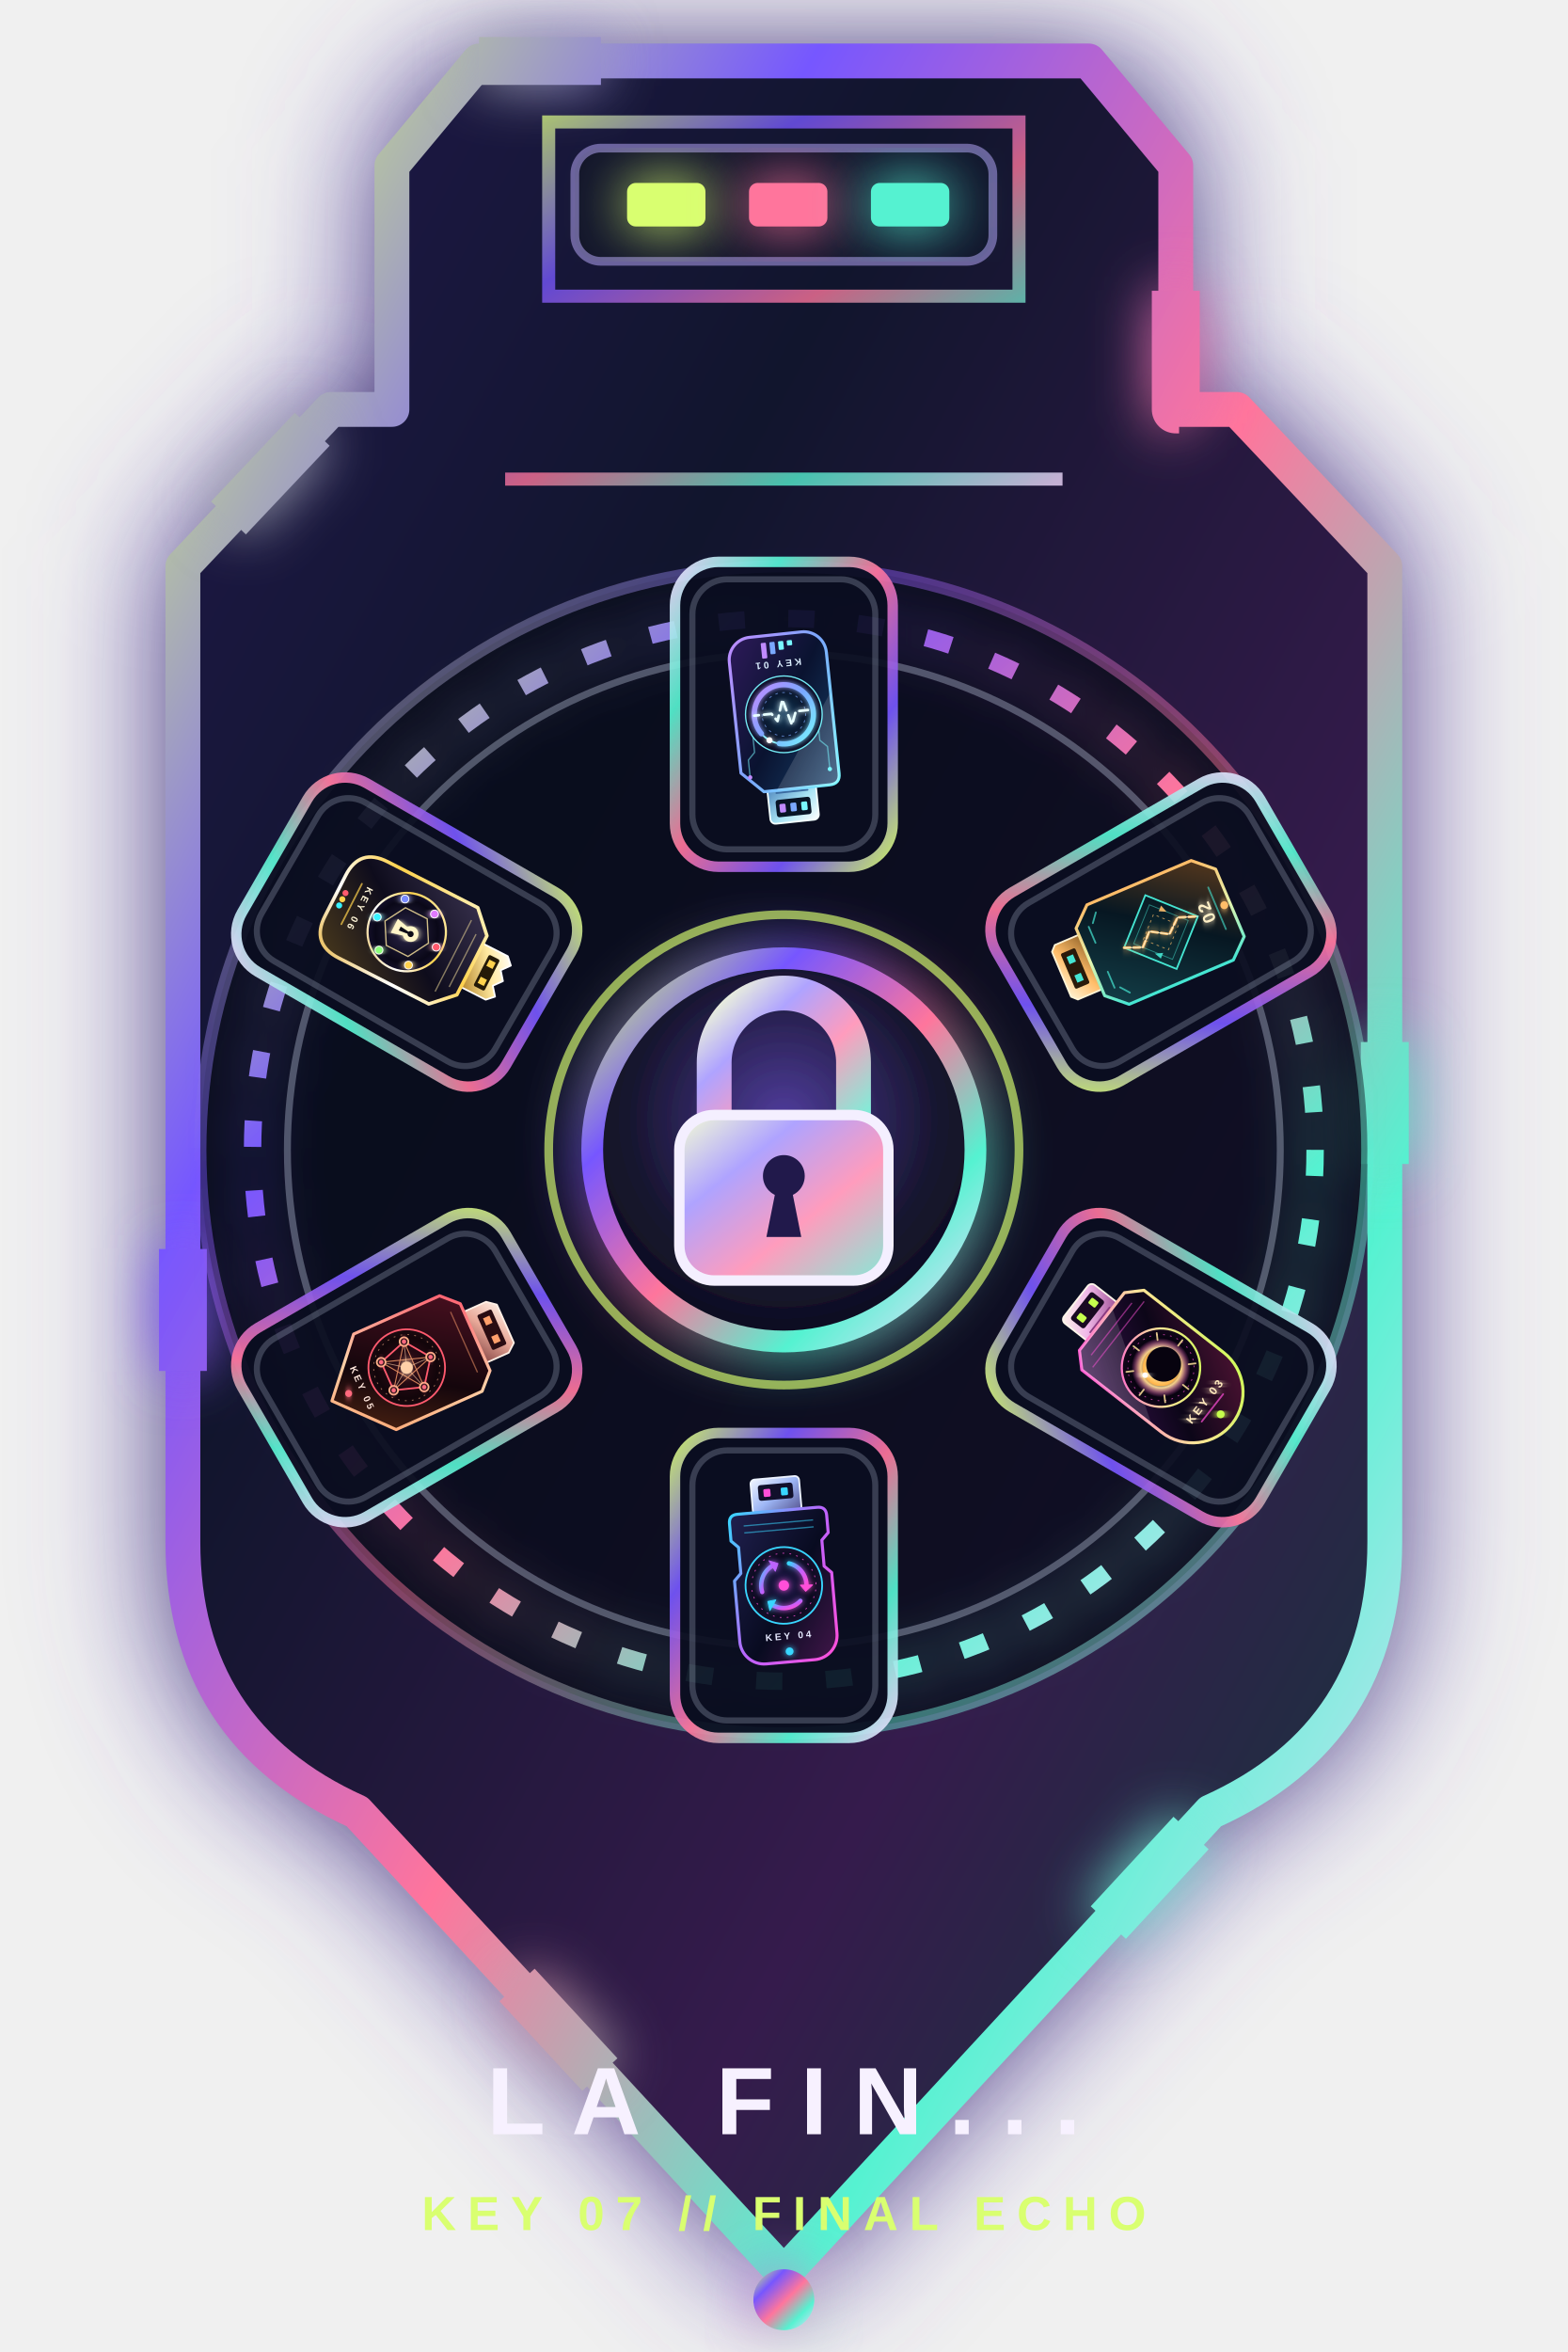
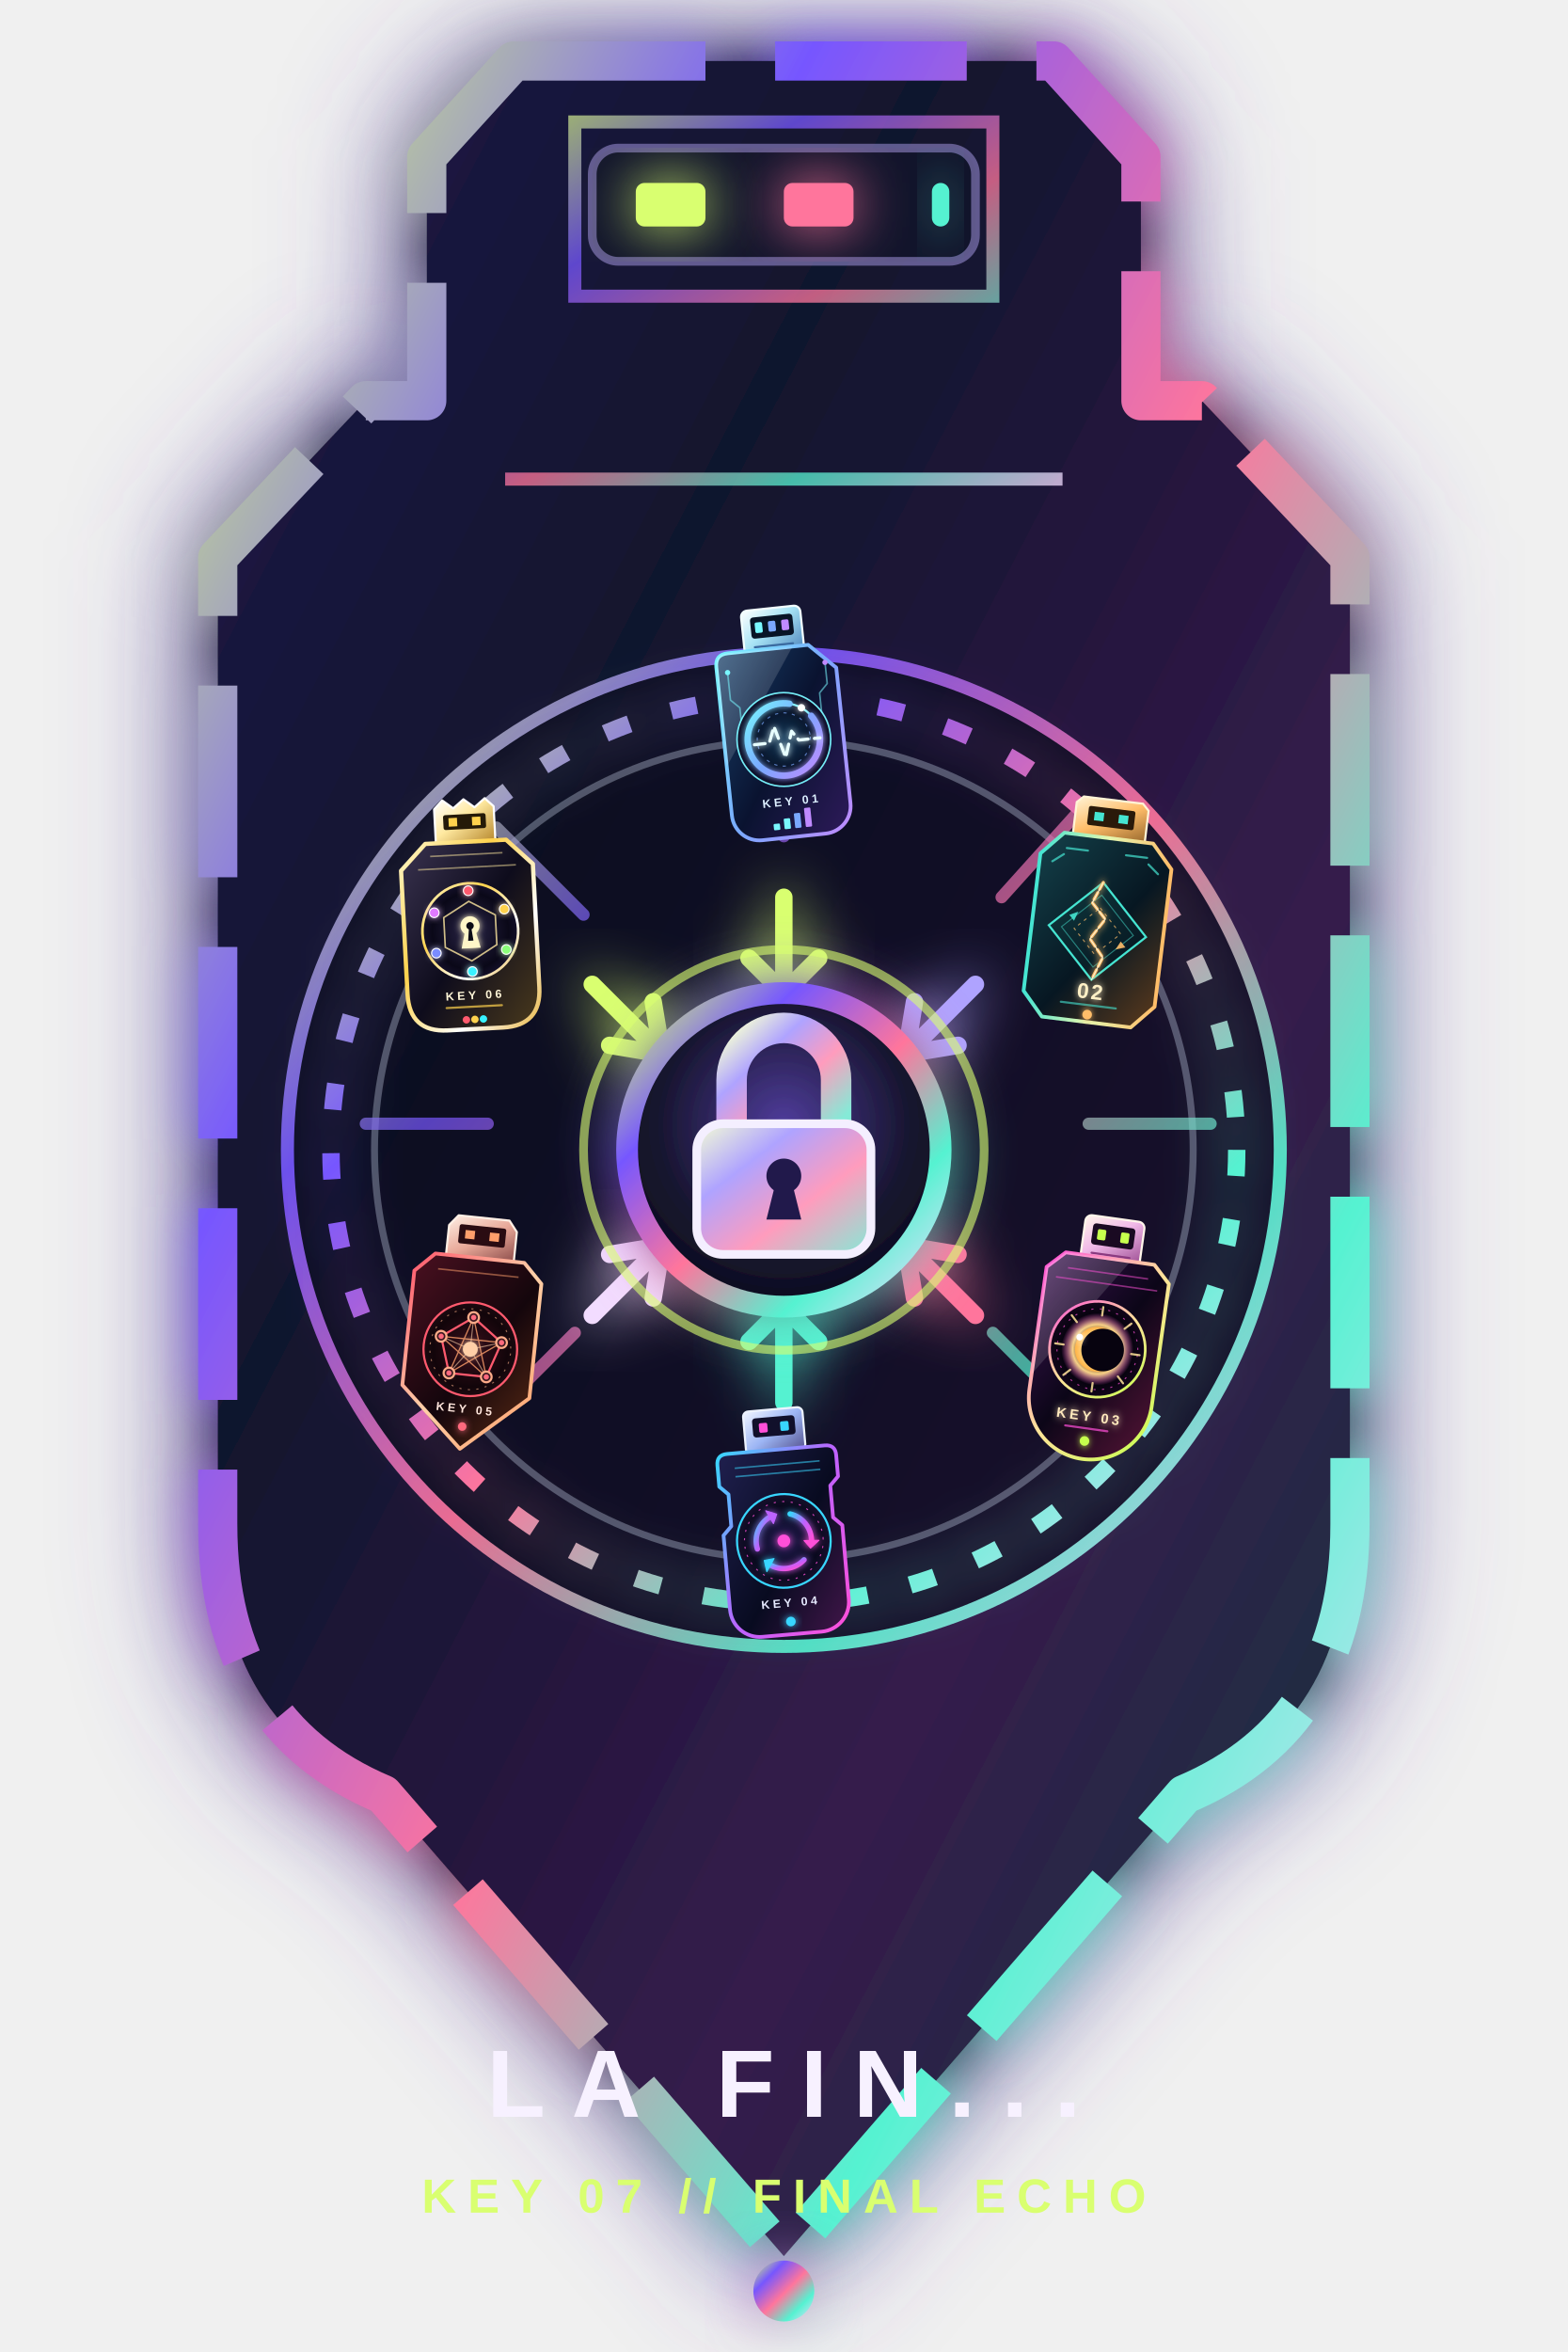
<svg xmlns="http://www.w3.org/2000/svg" viewBox="0 0 180 270" role="img" aria-labelledby="key07Title key07Desc">
  <defs>
    <linearGradient id="key07Shell" x1="0" y1="0" x2="1" y2="1">
      <stop stop-color="#20194b" />
      <stop offset=".32" stop-color="#11152d" />
      <stop offset=".68" stop-color="#351b4c" />
      <stop offset="1" stop-color="#123b3b" />
    </linearGradient>
    <linearGradient id="key07Prism" x1="0" y1="0" x2="1" y2="1">
-       <stop stop-color="#d9ff70" />
-       <stop offset=".26" stop-color="#7657ff" />
-       <stop offset=".52" stop-color="#ff759c" />
-       <stop offset=".76" stop-color="#55f2d1" />
-       <stop offset="1" stop-color="#f2dcff" />
-     </linearGradient>
-     <linearGradient id="key07Contour" x1="0" y1="0" x2="1" y2="1">
-       <animateTransform attributeName="gradientTransform" type="rotate" from="0 .5 .5" to="360 .5 .5" dur="5s" repeatCount="indefinite" />
      <stop stop-color="#d9ff70" />
      <stop offset=".26" stop-color="#7657ff" />
      <stop offset=".52" stop-color="#ff759c" />
      <stop offset=".76" stop-color="#55f2d1" />
      <stop offset="1" stop-color="#f2dcff" />
    </linearGradient>
    <linearGradient id="key07Metal" x1="0" y1="0" x2="1" y2="1">
      <stop stop-color="#f6ffd5" />
      <stop offset=".3" stop-color="#afa3ff" />
      <stop offset=".62" stop-color="#ff9cbd" />
      <stop offset="1" stop-color="#85ead7" />
    </linearGradient>
    <radialGradient id="key07Core" cx=".5" cy=".42" r=".65">
      <stop stop-color="#4f3c9b" />
      <stop offset=".62" stop-color="#17152f" />
      <stop offset="1" stop-color="#080b19" />
    </radialGradient>
    <filter id="key07Glow" x="-80%" y="-80%" width="260%" height="260%">
      <feGaussianBlur stdDeviation="3.2" result="blur" />
      <feMerge>
        <feMergeNode in="blur" />
        <feMergeNode in="SourceGraphic" />
      </feMerge>
    </filter>
    <filter id="key07SoftGlow" x="-60%" y="-60%" width="220%" height="220%">
      <feGaussianBlur stdDeviation="7" />
    </filter>
    <style>
      .k7-orbit { transform-box: view-box; transform-origin: 90px 132px; animation: k7-orbit 24s linear infinite; }
      .k7-orbit.orbit-2 { animation-delay: -4s; }
      .k7-orbit.orbit-3 { animation-delay: -8s; }
      .k7-orbit.orbit-4 { animation-delay: -12s; }
      .k7-orbit.orbit-5 { animation-delay: -16s; }
      .k7-orbit.orbit-6 { animation-delay: -20s; }
-       .k7-spin { transform-box: fill-box; transform-origin: center; transform-style: preserve-3d; backface-visibility: hidden; animation: k7-spin 6s linear infinite; }
+       .k7-spin { transform-box: fill-box; transform-origin: center; animation: k7-spin 4.2s linear infinite; }
      .k7-ring { transform-box: fill-box; transform-origin: center; animation: k7-ring 13s linear infinite reverse; }
-       .k7-contour { stroke-dasharray: 14 86; animation: k7-flow 2.4s linear infinite, k7-contour-pulse 1.4s ease-in-out infinite; }
+       .k7-contour { stroke-dasharray: 22 8; animation: k7-flow 7s linear infinite, k7-contour-pulse 2.8s ease-in-out infinite; }
+       .k7-arrow { animation: k7-arrow-pulse 1.8s ease-in-out infinite; }
+       .k7-arrow.a2 { animation-delay: .3s; } .k7-arrow.a3 { animation-delay: .6s; }
+       .k7-arrow.a4 { animation-delay: .9s; } .k7-arrow.a5 { animation-delay: 1.2s; } .k7-arrow.a6 { animation-delay: 1.5s; }
      .k7-lock-body { animation: k7-lock-pulse 2.2s ease-in-out infinite; }
      .k7-lock-shackle { transform-box: fill-box; transform-origin: center; animation: k7-shackle 2.2s ease-in-out infinite; }
      .k7-lock-spark { animation: k7-spark 1.6s ease-in-out infinite; }
      @keyframes k7-orbit { to { transform: rotate(360deg); } }
-       @keyframes k7-spin { to { transform: perspective(72px) rotateY(360deg); } }
+       @keyframes k7-spin { to { transform: rotate(360deg); } }
      @keyframes k7-ring { to { transform: rotate(360deg); } }
-       @keyframes k7-flow { to { stroke-dashoffset: -100; } }
-       @keyframes k7-contour-pulse { 0%, 100% { stroke-width: 3.5; opacity: .62; } 50% { stroke-width: 7; opacity: 1; } }
+       @keyframes k7-flow { to { stroke-dashoffset: -180; } }
+       @keyframes k7-contour-pulse { 50% { stroke-width: 6; opacity: .72; } }
+       @keyframes k7-arrow-pulse { 50% { opacity: .34; } }
      @keyframes k7-lock-pulse { 50% { opacity: .66; filter: drop-shadow(0 0 7px #d9ff70); } }
      @keyframes k7-shackle { 50% { transform: translateY(-2px); } }
      @keyframes k7-spark { 50% { opacity: .25; transform: scale(.72); } }
      @media (prefers-reduced-motion: reduce) {
-         .k7-orbit, .k7-spin, .k7-ring, .k7-contour,
+         .k7-orbit, .k7-spin, .k7-ring, .k7-contour, .k7-arrow,
        .k7-lock-body, .k7-lock-shackle, .k7-lock-spark,
        .k7-spin *, .k7-spin *::before, .k7-spin *::after {
          animation: none !important;
        }
      }
    </style>
  </defs>
  <g>
-     <path d="M55 7h70l10 12v28h7l17 18v112q0 22-20 31l-49 53-49-53q-20-9-20-31V65l17-18h7V19L55 7Z" fill="url(#key07Shell)" stroke="#725bca" stroke-opacity=".42" stroke-width="10" filter="url(#key07SoftGlow)" />
-     <path d="M55 7h70l10 12v28h7l17 18v112q0 22-20 31l-49 53-49-53q-20-9-20-31V65l17-18h7V19L55 7Z" fill="url(#key07Shell)" stroke="url(#key07Contour)" stroke-width="4" stroke-linejoin="round" />
-     <path class="k7-contour" pathLength="100" d="M55 7h70l10 12v28h7l17 18v112q0 22-20 31l-49 53-49-53q-20-9-20-31V65l17-18h7V19L55 7Z" fill="none" stroke="url(#key07Contour)" stroke-width="5.5" stroke-linejoin="round" filter="url(#key07Glow)" />
-     <path d="M63 14h54v20H63zM58 55h64" fill="none" stroke="url(#key07Prism)" stroke-width="1.5" opacity=".78" />
-     <rect x="66" y="17" width="48" height="13" rx="3" fill="#11142b" stroke="#9e91db" stroke-opacity=".62" />
-     <rect x="72" y="21" width="9" height="5" rx="1" fill="#d9ff70" filter="url(#key07Glow)" />
-     <rect x="86" y="21" width="9" height="5" rx="1" fill="#ff759c" filter="url(#key07Glow)" />
-     <rect x="100" y="21" width="9" height="5" rx="1" fill="#55f2d1" filter="url(#key07Glow)" />
-     <circle cx="90" cy="132" r="67" fill="#080b1a" fill-opacity=".82" stroke="url(#key07Prism)" stroke-opacity=".45" stroke-width="1.4" />
-     <circle class="k7-ring" cx="90" cy="132" r="61" fill="none" stroke="url(#key07Prism)" stroke-width="2" stroke-dasharray="3 5" filter="url(#key07Glow)" />
-     <circle cx="90" cy="132" r="57" fill="none" stroke="#dce7ff" stroke-opacity=".32" stroke-width=".8" />
+     <path d="M59 7h62l10 11v28h7l17 18v111q0 23-19 31l-46 53-46-53q-19-8-19-31V64l17-18h7V18L59 7Z" fill="url(#key07Shell)" stroke="#725bca" stroke-opacity=".36" stroke-width="9" filter="url(#key07SoftGlow)" />
+     <path class="k7-contour" d="M59 7h62l10 11v28h7l17 18v111q0 23-19 31l-46 53-46-53q-19-8-19-31V64l17-18h7V18L59 7Z" fill="url(#key07Shell)" stroke="url(#key07Prism)" stroke-width="4.5" stroke-linejoin="round" filter="url(#key07Glow)" />
+     <path d="M66 14h48v20H66zM58 55h64" fill="none" stroke="url(#key07Prism)" stroke-width="1.5" opacity=".75" />
+     <rect x="68" y="17" width="44" height="13" rx="3" fill="#11142b" stroke="#9e91db" stroke-opacity=".55" />
+     <rect x="73" y="21" width="8" height="5" rx="1" fill="#d9ff70" filter="url(#key07Glow)" />
+     <rect x="90" y="21" width="8" height="5" rx="1" fill="#ff759c" filter="url(#key07Glow)" />
+     <rect x="107" y="21" width="2" height="5" rx="1" fill="#55f2d1" filter="url(#key07Glow)" />
+     <circle cx="90" cy="132" r="57" fill="#090b1b" fill-opacity=".78" stroke="url(#key07Prism)" stroke-width="1.5" opacity=".9" />
+     <circle class="k7-ring" cx="90" cy="132" r="52" fill="none" stroke="url(#key07Prism)" stroke-width="2" stroke-dasharray="3 5" filter="url(#key07Glow)" />
+     <circle cx="90" cy="132" r="47" fill="none" stroke="#dbe7ff" stroke-opacity=".32" stroke-width=".8" />
+     <path d="M90 83v13m34-3-9 10m24 26h-14m-1 34-10-10m-24 32v-14m-34-8 10-10m-24-24h14m1-34 10 10" fill="none" stroke="url(#key07Prism)" stroke-width="1.4" stroke-linecap="round" opacity=".7" />
+     <path class="k7-arrow" d="M90 103v11m-4-4 4 4 4-4" fill="none" stroke="#d9ff70" stroke-width="2" stroke-linecap="round" stroke-linejoin="round" filter="url(#key07Glow)" />
+     <path class="k7-arrow a2" d="m112 113-8 8m6-1-6 1 1-6" fill="none" stroke="#afa3ff" stroke-width="2" stroke-linecap="round" stroke-linejoin="round" filter="url(#key07Glow)" />
+     <path class="k7-arrow a3" d="m112 151-8-8m1 6-1-6 6 1" fill="none" stroke="#ff759c" stroke-width="2" stroke-linecap="round" stroke-linejoin="round" filter="url(#key07Glow)" />
+     <path class="k7-arrow a4" d="M90 161v-11m4 4-4-4-4 4" fill="none" stroke="#55f2d1" stroke-width="2" stroke-linecap="round" stroke-linejoin="round" filter="url(#key07Glow)" />
+     <path class="k7-arrow a5" d="m68 151 8-8m-6 1 6-1-1 6" fill="none" stroke="#f2dcff" stroke-width="2" stroke-linecap="round" stroke-linejoin="round" filter="url(#key07Glow)" />
+     <path class="k7-arrow a6" d="m68 113 8 8m-1-6 1 6-6-1" fill="none" stroke="#d9ff70" stroke-width="2" stroke-linecap="round" stroke-linejoin="round" filter="url(#key07Glow)" />
    <g class="k7-orbit orbit-1">
-       <g transform="translate(90 82) rotate(180)">
-         <rect x="-12.5" y="-17.5" width="25" height="35" rx="5" fill="#0a0d20" stroke="url(#key07Prism)" stroke-width="1.2" opacity=".92" />
-         <rect x="-10.5" y="-15.5" width="21" height="31" rx="4" fill="none" stroke="#dce7ff" stroke-opacity=".22" stroke-width=".7" />
-       </g>
-       <svg x="81" y="69" width="18" height="26" transform="rotate(180 90 82)" viewBox="0 0 180 260" overflow="visible">
+       <svg x="79" y="69" width="22" height="31.78" viewBox="0 0 180 260" overflow="visible">
        <g class="k7-spin">
          <defs>
            <linearGradient id="key01Shell" x1="0" y1="0" x2="1" y2="1">
              <stop stop-color="#17406a" />
              <stop offset="0.5" stop-color="#0a1330" />
              <stop offset="1" stop-color="#2e1a5a" />
            </linearGradient>
            <linearGradient id="key01Edge" x1="0" y1="0" x2="1" y2="1">
              <stop stop-color="#79f7ff" />
              <stop offset="0.5" stop-color="#7aa8ff" />
              <stop offset="1" stop-color="#c08aff" />
            </linearGradient>
            <linearGradient id="key01Metal" x1="0" y1="0" x2="1" y2="1">
              <stop stop-color="#ffffff" />
              <stop offset="0.45" stop-color="#a8e4f5" />
              <stop offset="1" stop-color="#4f86bd" />
            </linearGradient>
            <linearGradient id="key01Gloss" x1="0" y1="0" x2="1" y2="1">
              <stop stop-color="#ffffff" stop-opacity="0.28" />
              <stop offset="1" stop-color="#ffffff" stop-opacity="0" />
            </linearGradient>
            <radialGradient id="key01Core" cx="0.5" cy="0.5" r="0.5">
              <stop stop-color="#12395a" />
              <stop offset="0.75" stop-color="#060d20" />
              <stop offset="1" stop-color="#0d0a24" />
            </radialGradient>
            <clipPath id="key01Clip">
              <path d="M46 44h76l24 24v128a26 26 0 0 1-26 26H60a26 26 0 0 1-26-26V56q0-12 12-12Z" />
            </clipPath>
            <filter id="key01Glow" x="-50%" y="-50%" width="200%" height="200%">
              <feGaussianBlur stdDeviation="3" result="blur" />
              <feMerge>
                <feMergeNode in="blur" />
                <feMergeNode in="SourceGraphic" />
              </feMerge>
            </filter>
            <style>
                .k1-ring { transform-origin: 90px 130px; animation: k1-spin 14s linear infinite; }
                .k1-pulse { stroke-dasharray: 10 6; animation: k1-flow 1.6s linear infinite; }
                .k1-echo { transform-origin: 90px 130px; animation: k1-echo 3s ease-out infinite; }
                .k1-bar { animation: k1-bar 2.4s ease-in-out infinite; }
                .k1-bar.b2 { animation-delay: .3s; } .k1-bar.b3 { animation-delay: .6s; } .k1-bar.b4 { animation-delay: .9s; }
                @keyframes k1-spin { to { transform: rotate(360deg); } }
                @keyframes k1-flow { to { stroke-dashoffset: -32; } }
                @keyframes k1-echo { 0% { opacity: .8; transform: scale(.55); } 100% { opacity: 0; transform: scale(1.25); } }
                @keyframes k1-bar { 50% { opacity: .35; } }
                @media (prefers-reduced-motion: reduce) { .k1-ring, .k1-pulse, .k1-echo, .k1-bar { animation: none; } }
              </style>
          </defs>
          <g transform="translate(90 130) rotate(-6) translate(-90 -130)">
            <rect x="62" y="6" width="56" height="42" rx="6" fill="url(#key01Metal)" stroke="#f2ffff" stroke-width="2" />
            <rect x="70" y="13" width="40" height="20" rx="3" fill="#081426" />
            <rect x="74" y="18" width="7" height="10" rx="1.5" fill="#79f7ff" />
            <rect x="86.5" y="18" width="7" height="10" rx="1.5" fill="#7aa8ff" />
            <rect x="99" y="18" width="7" height="10" rx="1.5" fill="#c08aff" />
            <path d="M72 41h36" stroke="#3a6aa0" stroke-width="2" stroke-linecap="round" />
            <path d="M46 44h76l24 24v128a26 26 0 0 1-26 26H60a26 26 0 0 1-26-26V56q0-12 12-12Z" fill="url(#key01Shell)" stroke="url(#key01Edge)" stroke-width="3.5" stroke-linejoin="round" />
            <g clip-path="url(#key01Clip)">
              <path d="M20 40L110 40L20 170Z" fill="url(#key01Gloss)" />
            </g>
            <path d="M44 62v26l8 8v22M136 62v20l-8 8v30" fill="none" stroke="#79f7ff" stroke-width="1.5" stroke-linecap="round" stroke-linejoin="round" opacity="0.55" />
            <circle cx="44" cy="62" r="2.5" fill="#79f7ff" />
            <circle cx="136" cy="62" r="2.5" fill="#c08aff" />
            <circle cx="90" cy="130" r="44" fill="url(#key01Core)" stroke="#79f7ff" stroke-width="1.5" opacity="0.95" />
            <circle class="k1-echo" cx="90" cy="130" r="34" fill="none" stroke="#79f7ff" stroke-width="2" />
            <circle cx="90" cy="130" r="25" fill="none" stroke="#7aa8ff" stroke-width="1" stroke-dasharray="3 5" opacity="0.7" />
            <g class="k1-ring" filter="url(#key01Glow)">
              <path d="M117.85 110.5A34 34 0 1 1 98.8 97.16" fill="none" stroke="url(#key01Edge)" stroke-width="6" stroke-linecap="round" />
              <circle cx="109.5" cy="102.1" r="3.5" fill="#ffffff" />
            </g>
            <path class="k1-pulse" d="M62 132h14l6-15 8 30 8-24 6 9h20" fill="none" stroke="#e8ffff" stroke-width="3" stroke-linecap="round" stroke-linejoin="round" filter="url(#key01Glow)" />
            <text x="90" y="192" fill="#dcefff" font-family="Arial, sans-serif" font-size="11" font-weight="700" letter-spacing="3" text-anchor="middle">KEY 01</text>
            <rect class="k1-bar" x="72" y="208" width="6" height="6" rx="1" fill="#79f7ff" />
            <rect class="k1-bar b2" x="82" y="204" width="6" height="10" rx="1" fill="#79f7ff" />
            <rect class="k1-bar b3" x="92" y="200" width="6" height="14" rx="1" fill="#7aa8ff" />
            <rect class="k1-bar b4" x="102" y="196" width="6" height="18" rx="1" fill="#c08aff" />
          </g>
        </g>
      </svg>
    </g>
    <g class="k7-orbit orbit-2">
-       <g transform="translate(133.3 107) rotate(240)">
-         <rect x="-12.5" y="-17.5" width="25" height="35" rx="5" fill="#0a0d20" stroke="url(#key07Prism)" stroke-width="1.2" opacity=".92" />
-         <rect x="-10.5" y="-15.5" width="21" height="31" rx="4" fill="none" stroke="#dce7ff" stroke-opacity=".22" stroke-width=".7" />
-       </g>
-       <svg x="124.3" y="94" width="18" height="26" transform="rotate(240 133.3 107)" viewBox="0 0 180 260" overflow="visible">
+       <svg x="115" y="91" width="22" height="31.78" viewBox="0 0 180 260" overflow="visible">
        <g class="k7-spin">
          <defs>
            <linearGradient id="key02Shell" x1="0" y1="0" x2="1" y2="1">
              <stop stop-color="#14414a" />
              <stop offset="0.55" stop-color="#071722" />
              <stop offset="1" stop-color="#5c3a1c" />
            </linearGradient>
            <linearGradient id="key02Edge" x1="0" y1="0" x2="1" y2="0">
              <stop stop-color="#45e5d2" />
              <stop offset="0.5" stop-color="#e4f7b0" />
              <stop offset="1" stop-color="#ffbd69" />
            </linearGradient>
            <linearGradient id="key02Metal" x1="0" y1="0" x2="1" y2="1">
              <stop stop-color="#fff4d6" />
              <stop offset="0.5" stop-color="#ffbd69" />
              <stop offset="1" stop-color="#9a6a2e" />
            </linearGradient>
            <linearGradient id="key02Core" x1="0" y1="0" x2="1" y2="1">
              <stop stop-color="#0f3a40" />
              <stop offset="1" stop-color="#06111b" />
            </linearGradient>
            <filter id="key02Glow" x="-50%" y="-50%" width="200%" height="200%">
              <feGaussianBlur stdDeviation="3.5" result="blur" />
              <feMerge>
                <feMergeNode in="blur" />
                <feMergeNode in="SourceGraphic" />
              </feMerge>
            </filter>
            <style>
                .k2-crack { stroke-dasharray: 7 4; animation: k2-crack 2.6s ease-in-out infinite; }
                .k2-shard-a { animation: k2-drift-a 4s ease-in-out infinite; }
                .k2-shard-b { animation: k2-drift-b 4.6s ease-in-out infinite; }
                .k2-led { animation: k2-led 1.5s ease-in-out infinite; }
                @keyframes k2-crack { 50% { opacity: .55; stroke-dashoffset: 22; } }
                @keyframes k2-drift-a { 50% { transform: translate(-4px, -5px); } }
                @keyframes k2-drift-b { 50% { transform: translate(4px, 5px); } }
                @keyframes k2-led { 50% { opacity: .25; } }
                @media (prefers-reduced-motion: reduce) { .k2-crack, .k2-shard-a, .k2-shard-b, .k2-led { animation: none; } }
              </style>
          </defs>
          <g transform="translate(90 130) rotate(7) translate(-90 -130)">
            <path d="M62 6h56l6 6v30H56V12l6-6Z" fill="url(#key02Metal)" stroke="#fff4d6" stroke-width="2" />
            <rect x="68" y="14" width="44" height="18" rx="2" fill="#2a1a0a" />
            <rect x="74" y="19" width="9" height="8" fill="#45e5d2" />
            <rect x="97" y="19" width="9" height="8" fill="#45e5d2" />
            <path d="M48 42h84l20 22v130l-20 22H48l-20-22V64l20-22Z" fill="url(#key02Shell)" stroke="url(#key02Edge)" stroke-width="3.5" stroke-linejoin="round" />
            <path d="M52 56h20m36 0h20M40 70l10-8m90 8-10-8" fill="none" stroke="#45e5d2" stroke-width="2" stroke-linecap="round" opacity="0.7" />
            <path d="M90 84l46 46-46 46-46-46 46-46Z" fill="url(#key02Core)" stroke="#45e5d2" stroke-width="2" />
            <path d="M90 96l34 34-34 34-34-34 34-34Z" fill="none" stroke="#45e5d2" stroke-width="1" opacity="0.5" />
            <path d="M90 108l22 22-22 22-22-22 22-22Z" fill="none" stroke="#ffbd69" stroke-width="1" stroke-dasharray="3 4" opacity="0.7" />
            <g class="k2-shard-a">
              <path d="M62 118l8-4-3 9Z" fill="#45e5d2" opacity="0.9" />
            </g>
            <g class="k2-shard-b">
              <path d="M118 142l-9 3 4-8Z" fill="#ffbd69" opacity="0.9" />
            </g>
            <path class="k2-crack" d="M90 84l-8 20 14 14-12 20 14 16-8 22" fill="none" stroke="#ffbd69" stroke-width="3" stroke-linecap="round" stroke-linejoin="round" filter="url(#key02Glow)" />
            <path d="M90 84l-8 20 14 14-12 20 14 16-8 22" fill="none" stroke="#fff4d6" stroke-width="1" stroke-linecap="round" stroke-linejoin="round" />
            <text x="90" y="194" fill="#fff0c6" font-family="Arial, sans-serif" font-size="20" font-weight="700" letter-spacing="2" text-anchor="middle" filter="url(#key02Glow)">02</text>
            <path d="M64 200h52" stroke="#45e5d2" stroke-width="2" stroke-linecap="round" opacity="0.6" />
            <circle class="k2-led" cx="90" cy="209" r="4.5" fill="#ffbd69" filter="url(#key02Glow)" />
          </g>
        </g>
      </svg>
    </g>
    <g class="k7-orbit orbit-3">
-       <g transform="translate(133.3 157) rotate(300)">
-         <rect x="-12.5" y="-17.5" width="25" height="35" rx="5" fill="#0a0d20" stroke="url(#key07Prism)" stroke-width="1.2" opacity=".92" />
-         <rect x="-10.5" y="-15.5" width="21" height="31" rx="4" fill="none" stroke="#dce7ff" stroke-opacity=".22" stroke-width=".7" />
-       </g>
-       <svg x="124.3" y="144" width="18" height="26" transform="rotate(300 133.3 157)" viewBox="0 0 180 260" overflow="visible">
+       <svg x="115" y="139" width="22" height="31.78" viewBox="0 0 180 260" overflow="visible">
        <g class="k7-spin">
          <defs>
            <linearGradient id="key03Shell" x1="0" y1="0" x2="1" y2="1">
              <stop stop-color="#3a1250" />
              <stop offset="0.5" stop-color="#0c0618" />
              <stop offset="1" stop-color="#561436" />
            </linearGradient>
            <linearGradient id="key03Edge" x1="0" y1="0" x2="1" y2="1">
              <stop stop-color="#ff4fd8" />
              <stop offset="0.5" stop-color="#ffe39a" />
              <stop offset="1" stop-color="#c6ff4d" />
            </linearGradient>
            <linearGradient id="key03Metal" x1="0" y1="0" x2="1" y2="1">
              <stop stop-color="#fff6ea" />
              <stop offset="0.45" stop-color="#f0b8e8" />
              <stop offset="1" stop-color="#9a4a90" />
            </linearGradient>
            <linearGradient id="key03Gloss" x1="0" y1="0" x2="1" y2="1">
              <stop stop-color="#ffffff" stop-opacity="0.26" />
              <stop offset="1" stop-color="#ffffff" stop-opacity="0" />
            </linearGradient>
            <radialGradient id="key03Core" cx="0.5" cy="0.5" r="0.5">
              <stop stop-color="#2a0a36" />
              <stop offset="0.75" stop-color="#07030f" />
              <stop offset="1" stop-color="#14061c" />
            </radialGradient>
            <radialGradient id="key03Corona" cx="0.5" cy="0.5" r="0.5">
              <stop offset="0.5" stop-color="#ffe39a" stop-opacity="0" />
              <stop offset="0.68" stop-color="#ffe39a" stop-opacity="0.95" />
              <stop offset="1" stop-color="#ff4fd8" stop-opacity="0" />
            </radialGradient>
            <radialGradient id="key03Sun" cx="0.5" cy="0.5" r="0.5">
              <stop stop-color="#ffffff" />
              <stop offset="0.5" stop-color="#ffe39a" />
              <stop offset="1" stop-color="#ffb347" />
            </radialGradient>
            <clipPath id="key03Clip">
              <path d="M48 44h84l16 16v116a58 58 0 0 1-116 0V60l16-16Z" />
            </clipPath>
            <filter id="key03Glow" x="-50%" y="-50%" width="200%" height="200%">
              <feGaussianBlur stdDeviation="3.2" result="blur" />
              <feMerge>
                <feMergeNode in="blur" />
                <feMergeNode in="SourceGraphic" />
              </feMerge>
            </filter>
            <style>
                .k3-corona { transform-origin: 90px 130px; animation: k3-pulse 3.2s ease-in-out infinite; }
                .k3-rays { transform-origin: 90px 130px; animation: k3-spin 22s linear infinite; }
                .k3-moon { animation: k3-drift 5s ease-in-out infinite; }
                .k3-bead { animation: k3-bead 5s ease-in-out infinite; }
                .k3-led { animation: k3-led 2.4s ease-in-out infinite; }
                @keyframes k3-pulse { 50% { opacity: .55; transform: scale(1.1); } }
                @keyframes k3-spin { to { transform: rotate(360deg); } }
                @keyframes k3-drift { 50% { transform: translateX(3px); } }
                @keyframes k3-bead { 50% { opacity: .35; } }
                @keyframes k3-led { 50% { opacity: .35; } }
                @media (prefers-reduced-motion: reduce) { .k3-corona, .k3-rays, .k3-moon, .k3-bead, .k3-led { animation: none; } }
              </style>
          </defs>
          <g transform="translate(90 130) rotate(8) translate(-90 -130)">
            <rect x="62" y="6" width="56" height="42" rx="6" fill="url(#key03Metal)" stroke="#fff6ea" stroke-width="2" />
            <rect x="70" y="13" width="40" height="20" rx="3" fill="#1a0a22" />
            <rect x="75" y="18" width="8" height="10" rx="1.5" fill="#c6ff4d" />
            <rect x="97" y="18" width="8" height="10" rx="1.5" fill="#c6ff4d" />
            <path d="M72 41h36" stroke="#8a3a80" stroke-width="2" stroke-linecap="round" />
            <path d="M48 44h84l16 16v116a58 58 0 0 1-116 0V60l16-16Z" fill="url(#key03Shell)" stroke="url(#key03Edge)" stroke-width="3.5" stroke-linejoin="round" />
            <g clip-path="url(#key03Clip)">
              <path d="M20 40L112 40L20 180Z" fill="url(#key03Gloss)" />
            </g>
            <path d="M52 58h76M42 68h96" fill="none" stroke="#ff4fd8" stroke-width="1.5" opacity="0.5" />
            <circle cx="90" cy="130" r="45" fill="url(#key03Core)" stroke="url(#key03Edge)" stroke-width="2.5" />
            <circle cx="90" cy="130" r="38" fill="none" stroke="#ff4fd8" stroke-width="1" stroke-dasharray="2 6" opacity="0.7" />
            <circle class="k3-corona" cx="90" cy="130" r="34" fill="url(#key03Corona)" />
            <g class="k3-rays" stroke="#ffe39a" stroke-width="2" stroke-linecap="round" opacity="0.85">
              <path d="M90 90v8M90 162v8M50 130h8M122 130h8M61.7 101.7l5.7 5.7M112.6 152.6l5.7 5.7M118.3 101.7l-5.7 5.7M67.4 152.6l-5.7 5.7" />
            </g>
            <circle cx="90" cy="130" r="21" fill="url(#key03Sun)" filter="url(#key03Glow)" />
            <circle class="k3-moon" cx="95" cy="130" r="20" fill="#07030f" />
            <circle class="k3-bead" cx="72" cy="121" r="3.2" fill="#ffffff" filter="url(#key03Glow)" />
            <text x="90" y="198" fill="#ffe9bd" font-family="Arial, sans-serif" font-size="13" font-weight="700" letter-spacing="3" text-anchor="middle" filter="url(#key03Glow)">KEY 03</text>
            <path d="M70 205h40" stroke="#ff4fd8" stroke-width="2" stroke-linecap="round" opacity="0.7" />
            <circle class="k3-led" cx="90" cy="217" r="4.5" fill="#c6ff4d" filter="url(#key03Glow)" />
          </g>
        </g>
      </svg>
    </g>
    <g class="k7-orbit orbit-4">
-       <g transform="translate(90 182) rotate(0)">
-         <rect x="-12.5" y="-17.5" width="25" height="35" rx="5" fill="#0a0d20" stroke="url(#key07Prism)" stroke-width="1.2" opacity=".92" />
-         <rect x="-10.5" y="-15.5" width="21" height="31" rx="4" fill="none" stroke="#dce7ff" stroke-opacity=".22" stroke-width=".7" />
-       </g>
-       <svg x="81" y="169" width="18" height="26" transform="rotate(0 90 182)" viewBox="0 0 180 260" overflow="visible">
+       <svg x="79" y="161" width="22" height="31.78" viewBox="0 0 180 260" overflow="visible">
        <g class="k7-spin">
          <defs>
            <linearGradient id="key04Shell" x1="0" y1="0" x2="1" y2="1">
              <stop stop-color="#20204f" />
              <stop offset="0.55" stop-color="#080b20" />
              <stop offset="1" stop-color="#42164a" />
            </linearGradient>
            <linearGradient id="key04Edge" x1="0" y1="0" x2="1" y2="1">
              <stop stop-color="#38d6ff" />
              <stop offset="0.5" stop-color="#bd63ff" />
              <stop offset="1" stop-color="#ff4fd8" />
            </linearGradient>
            <linearGradient id="key04Metal" x1="0" y1="0" x2="1" y2="1">
              <stop stop-color="#f1f5ff" />
              <stop offset="0.5" stop-color="#9db6f5" />
              <stop offset="1" stop-color="#55538f" />
            </linearGradient>
            <radialGradient id="key04Core" cx="0.5" cy="0.5" r="0.5">
              <stop stop-color="#211b4f" />
              <stop offset="0.75" stop-color="#09091d" />
              <stop offset="1" stop-color="#17102d" />
            </radialGradient>
            <filter id="key04Glow" x="-50%" y="-50%" width="200%" height="200%">
              <feGaussianBlur stdDeviation="3.5" result="blur" />
              <feMerge>
                <feMergeNode in="blur" />
                <feMergeNode in="SourceGraphic" />
              </feMerge>
            </filter>
            <style>
                .k4-cycle { transform-origin: 90px 130px; animation: k4-spin 9s linear infinite; }
                .k4-led { animation: k4-led 2.2s ease-in-out infinite; }
                @keyframes k4-spin { to { transform: rotate(360deg); } }
                @keyframes k4-led { 50% { opacity: .35; } }
                @media (prefers-reduced-motion: reduce) { .k4-cycle, .k4-led { animation: none; } }
              </style>
          </defs>
          <g transform="translate(90 130) rotate(-5) translate(-90 -130)">
            <rect x="62" y="6" width="56" height="40" rx="5" fill="url(#key04Metal)" stroke="#edf3ff" stroke-width="2" />
            <rect x="70" y="13" width="40" height="18" rx="3" fill="#11102b" />
            <rect x="76" y="18" width="8" height="9" rx="1.5" fill="#ff4fd8" />
            <rect x="96" y="18" width="8" height="9" rx="1.5" fill="#38d6ff" />
            <path d="M44 44h92q10 0 10 10v20l-8 8v30l8 8v70a28 28 0 0 1-28 28H62a28 28 0 0 1-28-28v-70l8-8V82l-8-8V54q0-10 10-10Z" fill="url(#key04Shell)" stroke="url(#key04Edge)" stroke-width="3.5" stroke-linejoin="round" />
            <path d="M50 58h80M50 66h80" stroke="#38d6ff" stroke-width="1.5" opacity="0.55" />
            <circle cx="90" cy="130" r="44" fill="url(#key04Core)" stroke="#38d6ff" stroke-width="2" />
            <circle cx="90" cy="130" r="37" fill="none" stroke="#ff4fd8" stroke-width="1" stroke-dasharray="2 6" opacity="0.8" />
            <g class="k4-cycle" filter="url(#key04Glow)">
              <path d="M98.03,105.27 A26 26 0 0 1 115.86,132.72" fill="none" stroke="url(#key04Edge)" stroke-width="5" stroke-linecap="round" />
              <path d="M114.43,138.89 L122.92,132.3 L108.95,131.33 Z" fill="#ff4fd8" stroke="#ff4fd8" stroke-width="1" stroke-linejoin="round" />
              <path d="M107.4,149.32 A26 26 0 0 1 74.72,151.03" fill="none" stroke="url(#key04Edge)" stroke-width="5" stroke-linecap="round" />
              <path d="M70.08,146.71 L71.55,157.36 L79.38,145.75 Z" fill="#38d6ff" stroke="#38d6ff" stroke-width="1" stroke-linejoin="round" />
              <path d="M64.57,135.41 A26 26 0 0 1 79.42,106.25" fill="none" stroke="url(#key04Edge)" stroke-width="5" stroke-linecap="round" />
              <path d="M85.49,104.39 L75.53,100.34 L81.67,112.92 Z" fill="#bd63ff" stroke="#bd63ff" stroke-width="1" stroke-linejoin="round" />
            </g>
            <circle cx="90" cy="130" r="6" fill="#ff4fd8" filter="url(#key04Glow)" />
            <text x="90" y="192" fill="#e6eaff" font-family="Arial, sans-serif" font-size="11" font-weight="700" letter-spacing="3" text-anchor="middle">KEY 04</text>
            <circle class="k4-led" cx="90" cy="206" r="4.5" fill="#38d6ff" filter="url(#key04Glow)" />
          </g>
        </g>
      </svg>
    </g>
    <g class="k7-orbit orbit-5">
-       <g transform="translate(46.7 157) rotate(60)">
-         <rect x="-12.5" y="-17.5" width="25" height="35" rx="5" fill="#0a0d20" stroke="url(#key07Prism)" stroke-width="1.2" opacity=".92" />
-         <rect x="-10.5" y="-15.5" width="21" height="31" rx="4" fill="none" stroke="#dce7ff" stroke-opacity=".22" stroke-width=".7" />
-       </g>
-       <svg x="37.7" y="144" width="18" height="26" transform="rotate(60 46.7 157)" viewBox="0 0 180 260" overflow="visible">
+       <svg x="43" y="139" width="22" height="31.78" viewBox="0 0 180 260" overflow="visible">
        <g class="k7-spin">
          <defs>
            <linearGradient id="key05Shell" x1="0" y1="0" x2="1" y2="1">
              <stop stop-color="#4a1020" />
              <stop offset="0.55" stop-color="#14060c" />
              <stop offset="1" stop-color="#5a2a14" />
            </linearGradient>
            <linearGradient id="key05Edge" x1="0" y1="0" x2="1" y2="1">
              <stop stop-color="#ff5a6e" />
              <stop offset="0.5" stop-color="#ffd0a8" />
              <stop offset="1" stop-color="#ff9f6b" />
            </linearGradient>
            <linearGradient id="key05Metal" x1="0" y1="0" x2="1" y2="1">
              <stop stop-color="#fff0e6" />
              <stop offset="0.5" stop-color="#e8a898" />
              <stop offset="1" stop-color="#8a4a48" />
            </linearGradient>
            <radialGradient id="key05Core" cx="0.5" cy="0.5" r="0.5">
              <stop stop-color="#3a0f1c" />
              <stop offset="0.8" stop-color="#12050a" />
              <stop offset="1" stop-color="#1c0a10" />
            </radialGradient>
            <filter id="key05Glow" x="-50%" y="-50%" width="200%" height="200%">
              <feGaussianBlur stdDeviation="3.5" result="blur" />
              <feMerge>
                <feMergeNode in="blur" />
                <feMergeNode in="SourceGraphic" />
              </feMerge>
            </filter>
            <style>
                .k5-net { animation: k5-net 3s ease-in-out infinite; }
                .k5-node { animation: k5-node 2.4s ease-in-out infinite; }
                .k5-core { transform-box: fill-box; transform-origin: center; animation: k5-core 1.8s ease-in-out infinite; }
                .k5-node.n1 { animation-delay: .4s; } .k5-node.n2 { animation-delay: .8s; } .k5-node.n3 { animation-delay: 1.2s; } .k5-node.n4 { animation-delay: 1.6s; }
                @keyframes k5-net { 50% { opacity: .45; } }
                @keyframes k5-node { 50% { opacity: .3; } }
                @keyframes k5-core { 50% { opacity: .55; transform: scale(.72); } }
                @media (prefers-reduced-motion: reduce) { .k5-net, .k5-node, .k5-core { animation: none; } }
              </style>
          </defs>
          <g transform="translate(90 130) rotate(6) translate(-90 -130)">
            <path d="M66 6h48l8 10v30H58V16l8-10Z" fill="url(#key05Metal)" stroke="#fff0e6" stroke-width="2" stroke-linejoin="round" />
            <rect x="68" y="14" width="44" height="18" rx="2" fill="#2a0c12" />
            <rect x="74" y="19" width="9" height="8" fill="#ff9f6b" />
            <rect x="97" y="19" width="9" height="8" fill="#ff9f6b" />
            <path d="M48 44h84l18 18v108l-60 54-60-54V62l18-18Z" fill="url(#key05Shell)" stroke="url(#key05Edge)" stroke-width="3.5" stroke-linejoin="round" />
            <path d="M52 58h76" stroke="#ff9f6b" stroke-width="1.5" opacity="0.5" />
            <circle cx="90" cy="130" r="44" fill="url(#key05Core)" stroke="#ff5a6e" stroke-width="2" />
            <circle cx="90" cy="130" r="38" fill="none" stroke="#ffb38a" stroke-width="1" stroke-dasharray="2 6" opacity="0.6" />
            <g class="k5-net" fill="none" stroke-linecap="round">
              <path d="M90,100 L107.63,154.27 M118.53,120.73 L72.37,154.27 M107.63,154.27 L61.47,120.73 M72.37,154.27 L90,100 M61.47,120.73 L118.53,120.73 " stroke="#ff9f6b" stroke-width="1.2" opacity="0.8" />
              <path d="M90,100 L118.53,120.73 M118.53,120.73 L107.63,154.27 M107.63,154.27 L72.37,154.27 M72.37,154.27 L61.47,120.73 M61.47,120.73 L90,100 " stroke="#ff5a6e" stroke-width="2" />
              <path d="M90,130 L90,100 M90,130 L118.53,120.73 M90,130 L107.63,154.27 M90,130 L72.37,154.27 M90,130 L61.47,120.73 " stroke="#ffd0a8" stroke-width="1" opacity="0.6" />
            </g>
            <circle cx="90" cy="100" r="5" fill="#1a0a10" stroke="#ffb38a" stroke-width="2" />
            <circle class="k5-node n0" cx="90" cy="100" r="2.5" fill="#ff6b7e" filter="url(#key05Glow)" />
            <circle cx="118.53" cy="120.73" r="5" fill="#1a0a10" stroke="#ffb38a" stroke-width="2" />
            <circle class="k5-node n1" cx="118.53" cy="120.73" r="2.5" fill="#ff6b7e" filter="url(#key05Glow)" />
            <circle cx="107.63" cy="154.27" r="5" fill="#1a0a10" stroke="#ffb38a" stroke-width="2" />
            <circle class="k5-node n2" cx="107.63" cy="154.27" r="2.5" fill="#ff6b7e" filter="url(#key05Glow)" />
            <circle cx="72.37" cy="154.27" r="5" fill="#1a0a10" stroke="#ffb38a" stroke-width="2" />
            <circle class="k5-node n3" cx="72.37" cy="154.27" r="2.5" fill="#ff6b7e" filter="url(#key05Glow)" />
            <circle cx="61.47" cy="120.73" r="5" fill="#1a0a10" stroke="#ffb38a" stroke-width="2" />
            <circle class="k5-node n4" cx="61.47" cy="120.73" r="2.5" fill="#ff6b7e" filter="url(#key05Glow)" />
            <circle class="k5-core" cx="90" cy="130" r="7" fill="#ffd0a8" filter="url(#key05Glow)" />
            <text x="90" y="190" fill="#ffe6dc" font-family="Arial, sans-serif" font-size="11" font-weight="700" letter-spacing="3" text-anchor="middle">KEY 05</text>
            <circle cx="90" cy="203" r="4" fill="#ff6b7e" filter="url(#key05Glow)" />
          </g>
        </g>
      </svg>
    </g>
    <g class="k7-orbit orbit-6">
-       <g transform="translate(46.7 107) rotate(120)">
-         <rect x="-12.5" y="-17.5" width="25" height="35" rx="5" fill="#0a0d20" stroke="url(#key07Prism)" stroke-width="1.2" opacity=".92" />
-         <rect x="-10.5" y="-15.5" width="21" height="31" rx="4" fill="none" stroke="#dce7ff" stroke-opacity=".22" stroke-width=".7" />
-       </g>
-       <svg x="37.7" y="94" width="18" height="26" transform="rotate(120 46.7 107)" viewBox="0 0 180 260" overflow="visible">
+       <svg x="43" y="91" width="22" height="31.78" viewBox="0 0 180 260" overflow="visible">
        <g class="k7-spin">
          <defs>
            <linearGradient id="key06Shell" x1="0" y1="0" x2="1" y2="1">
              <stop stop-color="#3a3350" />
              <stop offset="0.5" stop-color="#0e0c1c" />
              <stop offset="1" stop-color="#4a3a1c" />
            </linearGradient>
            <linearGradient id="key06Edge" x1="0" y1="0" x2="1" y2="1">
              <stop stop-color="#fff6c8" />
              <stop offset="0.35" stop-color="#ffd24d" />
              <stop offset="0.7" stop-color="#ffffff" />
              <stop offset="1" stop-color="#e8b84a" />
            </linearGradient>
            <linearGradient id="key06Metal" x1="0" y1="0" x2="1" y2="1">
              <stop stop-color="#ffffff" />
              <stop offset="0.45" stop-color="#ffe9a0" />
              <stop offset="1" stop-color="#b8892e" />
            </linearGradient>
            <radialGradient id="key06Core" cx="0.5" cy="0.5" r="0.5">
              <stop stop-color="#2a2548" />
              <stop offset="0.8" stop-color="#0a0818" />
              <stop offset="1" stop-color="#14102a" />
            </radialGradient>
            <filter id="key06Glow" x="-50%" y="-50%" width="200%" height="200%">
              <feGaussianBlur stdDeviation="3" result="blur" />
              <feMerge>
                <feMergeNode in="blur" />
                <feMergeNode in="SourceGraphic" />
              </feMerge>
            </filter>
            <style>
                .k6-gems { transform-origin: 90px 130px; animation: k6-spin 20s linear infinite; }
                .k6-lock { animation: k6-lock 2.8s ease-in-out infinite; }
                @keyframes k6-spin { to { transform: rotate(360deg); } }
                @keyframes k6-lock { 50% { opacity: .6; } }
                @media (prefers-reduced-motion: reduce) { .k6-gems, .k6-lock { animation: none; } }
              </style>
          </defs>
          <g transform="translate(90 130) rotate(-3) translate(-90 -130)">
            <path d="M62 14l8-8 10 8 10-8 10 8 10-8 8 8v32H62V14Z" fill="url(#key06Metal)" stroke="#ffffff" stroke-width="2" stroke-linejoin="round" />
            <rect x="70" y="20" width="40" height="14" rx="2" fill="#241a08" />
            <rect x="75" y="23" width="8" height="8" fill="#ffd24d" />
            <rect x="97" y="23" width="8" height="8" fill="#ffd24d" />
            <path d="M52 46h76l24 24v116q0 36-36 36H64q-36 0-36-36V70l24-24Z" fill="url(#key06Shell)" stroke="url(#key06Edge)" stroke-width="4" stroke-linejoin="round" />
            <path d="M56 58h68M44 70h92" stroke="#ffe9a0" stroke-width="1.5" opacity="0.5" />
            <circle cx="90" cy="130" r="45" fill="url(#key06Core)" stroke="url(#key06Edge)" stroke-width="2.5" />
            <g class="k6-gems">
              <circle cx="90" cy="92" r="4.5" fill="#ff5a6e" stroke="#fff" stroke-width="1" filter="url(#key06Glow)" />
              <circle cx="122.91" cy="111" r="4.5" fill="#ffd24d" stroke="#fff" stroke-width="1" filter="url(#key06Glow)" />
              <circle cx="122.91" cy="149" r="4.5" fill="#8cff7a" stroke="#fff" stroke-width="1" filter="url(#key06Glow)" />
              <circle cx="90" cy="168" r="4.5" fill="#38f2ff" stroke="#fff" stroke-width="1" filter="url(#key06Glow)" />
              <circle cx="57.09" cy="149" r="4.5" fill="#7a8cff" stroke="#fff" stroke-width="1" filter="url(#key06Glow)" />
              <circle cx="57.09" cy="111" r="4.5" fill="#e07aff" stroke="#fff" stroke-width="1" filter="url(#key06Glow)" />
            </g>
            <path d="M90,102 L114.25,116 L114.25,144 L90,158 L65.75,144 L65.75,116 Z" fill="none" stroke="#ffe9a0" stroke-width="1.5" opacity="0.8" />
            <g class="k6-lock" filter="url(#key06Glow)">
              <circle cx="90" cy="125" r="9" fill="#fff6c8" />
              <path d="M85 130h10l4 16H81Z" fill="#fff6c8" />
              <circle cx="90" cy="125" r="3.5" fill="#0a0818" />
              <path d="M89 126h2l1.5 13h-5Z" fill="#0a0818" />
            </g>
            <text x="90" y="194" fill="#fff6d8" font-family="Arial, sans-serif" font-size="11" font-weight="700" letter-spacing="3" text-anchor="middle">KEY 06</text>
            <path d="M64 201h52" stroke="#ffd24d" stroke-width="2" stroke-linecap="round" opacity="0.7" />
            <circle cx="82" cy="213" r="3.5" fill="#ff5a6e" />
            <circle cx="90" cy="213" r="3.5" fill="#ffd24d" />
            <circle cx="98" cy="213" r="3.5" fill="#38f2ff" />
          </g>
        </g>
      </svg>
    </g>
-     <circle cx="90" cy="132" r="22" fill="url(#key07Core)" stroke="url(#key07Prism)" stroke-width="2.5" filter="url(#key07Glow)" />
+     <circle cx="90" cy="132" r="18" fill="url(#key07Core)" stroke="url(#key07Prism)" stroke-width="2.5" filter="url(#key07Glow)" />
    <g class="k7-lock-body">
-       <path class="k7-lock-shackle" d="M82 129v-7a8 8 0 0 1 16 0v7" fill="none" stroke="url(#key07Metal)" stroke-width="4" stroke-linecap="round" />
-       <rect x="78" y="128" width="24" height="19" rx="4" fill="url(#key07Metal)" stroke="#f4efff" stroke-width="1.2" />
-       <circle cx="90" cy="135" r="2.4" fill="#21194b" />
-       <path d="M89 137h2l1 5h-4l1-5Z" fill="#21194b" />
-     </g>
-     <circle class="k7-lock-spark" cx="90" cy="132" r="27" fill="none" stroke="#d9ff70" stroke-width="1" opacity=".65" />
-     <path d="M57 231h66" stroke="url(#key07Prism)" stroke-width="1.5" stroke-linecap="round" />
-     <text x="90" y="245" fill="#f7f1ff" font-family="Arial, sans-serif" font-size="11" font-weight="700" letter-spacing="3" text-anchor="middle">LA FIN...</text>
-     <text x="90" y="256" fill="#d9ff70" font-family="Arial, sans-serif" font-size="5.5" font-weight="700" letter-spacing="1.3" text-anchor="middle">KEY 07 // FINAL ECHO</text>
-     <circle cx="90" cy="264" r="3.5" fill="url(#key07Prism)" filter="url(#key07Glow)" />
+       <path class="k7-lock-shackle" d="M84 129v-5a6 6 0 0 1 12 0v5" fill="none" stroke="url(#key07Metal)" stroke-width="3.5" stroke-linecap="round" />
+       <rect x="80" y="129" width="20" height="15" rx="3" fill="url(#key07Metal)" stroke="#f4efff" stroke-width="1" />
+       <circle cx="90" cy="135" r="2" fill="#21194b" />
+       <path d="M89 136h2l1 4h-4l1-4Z" fill="#21194b" />
+     </g>
+     <circle class="k7-lock-spark" cx="90" cy="132" r="23" fill="none" stroke="#d9ff70" stroke-width="1" opacity=".6" />
+     <path d="M59 229h62" stroke="url(#key07Prism)" stroke-width="1.5" stroke-linecap="round" />
+     <text x="90" y="243" fill="#f7f1ff" font-family="Arial, sans-serif" font-size="11" font-weight="700" letter-spacing="3" text-anchor="middle">LA FIN...</text>
+     <text x="90" y="254" fill="#d9ff70" font-family="Arial, sans-serif" font-size="5.5" font-weight="700" letter-spacing="1.3" text-anchor="middle">KEY 07 // FINAL ECHO</text>
+     <circle cx="90" cy="263" r="3.5" fill="url(#key07Prism)" filter="url(#key07Glow)" />
  </g>
</svg>
